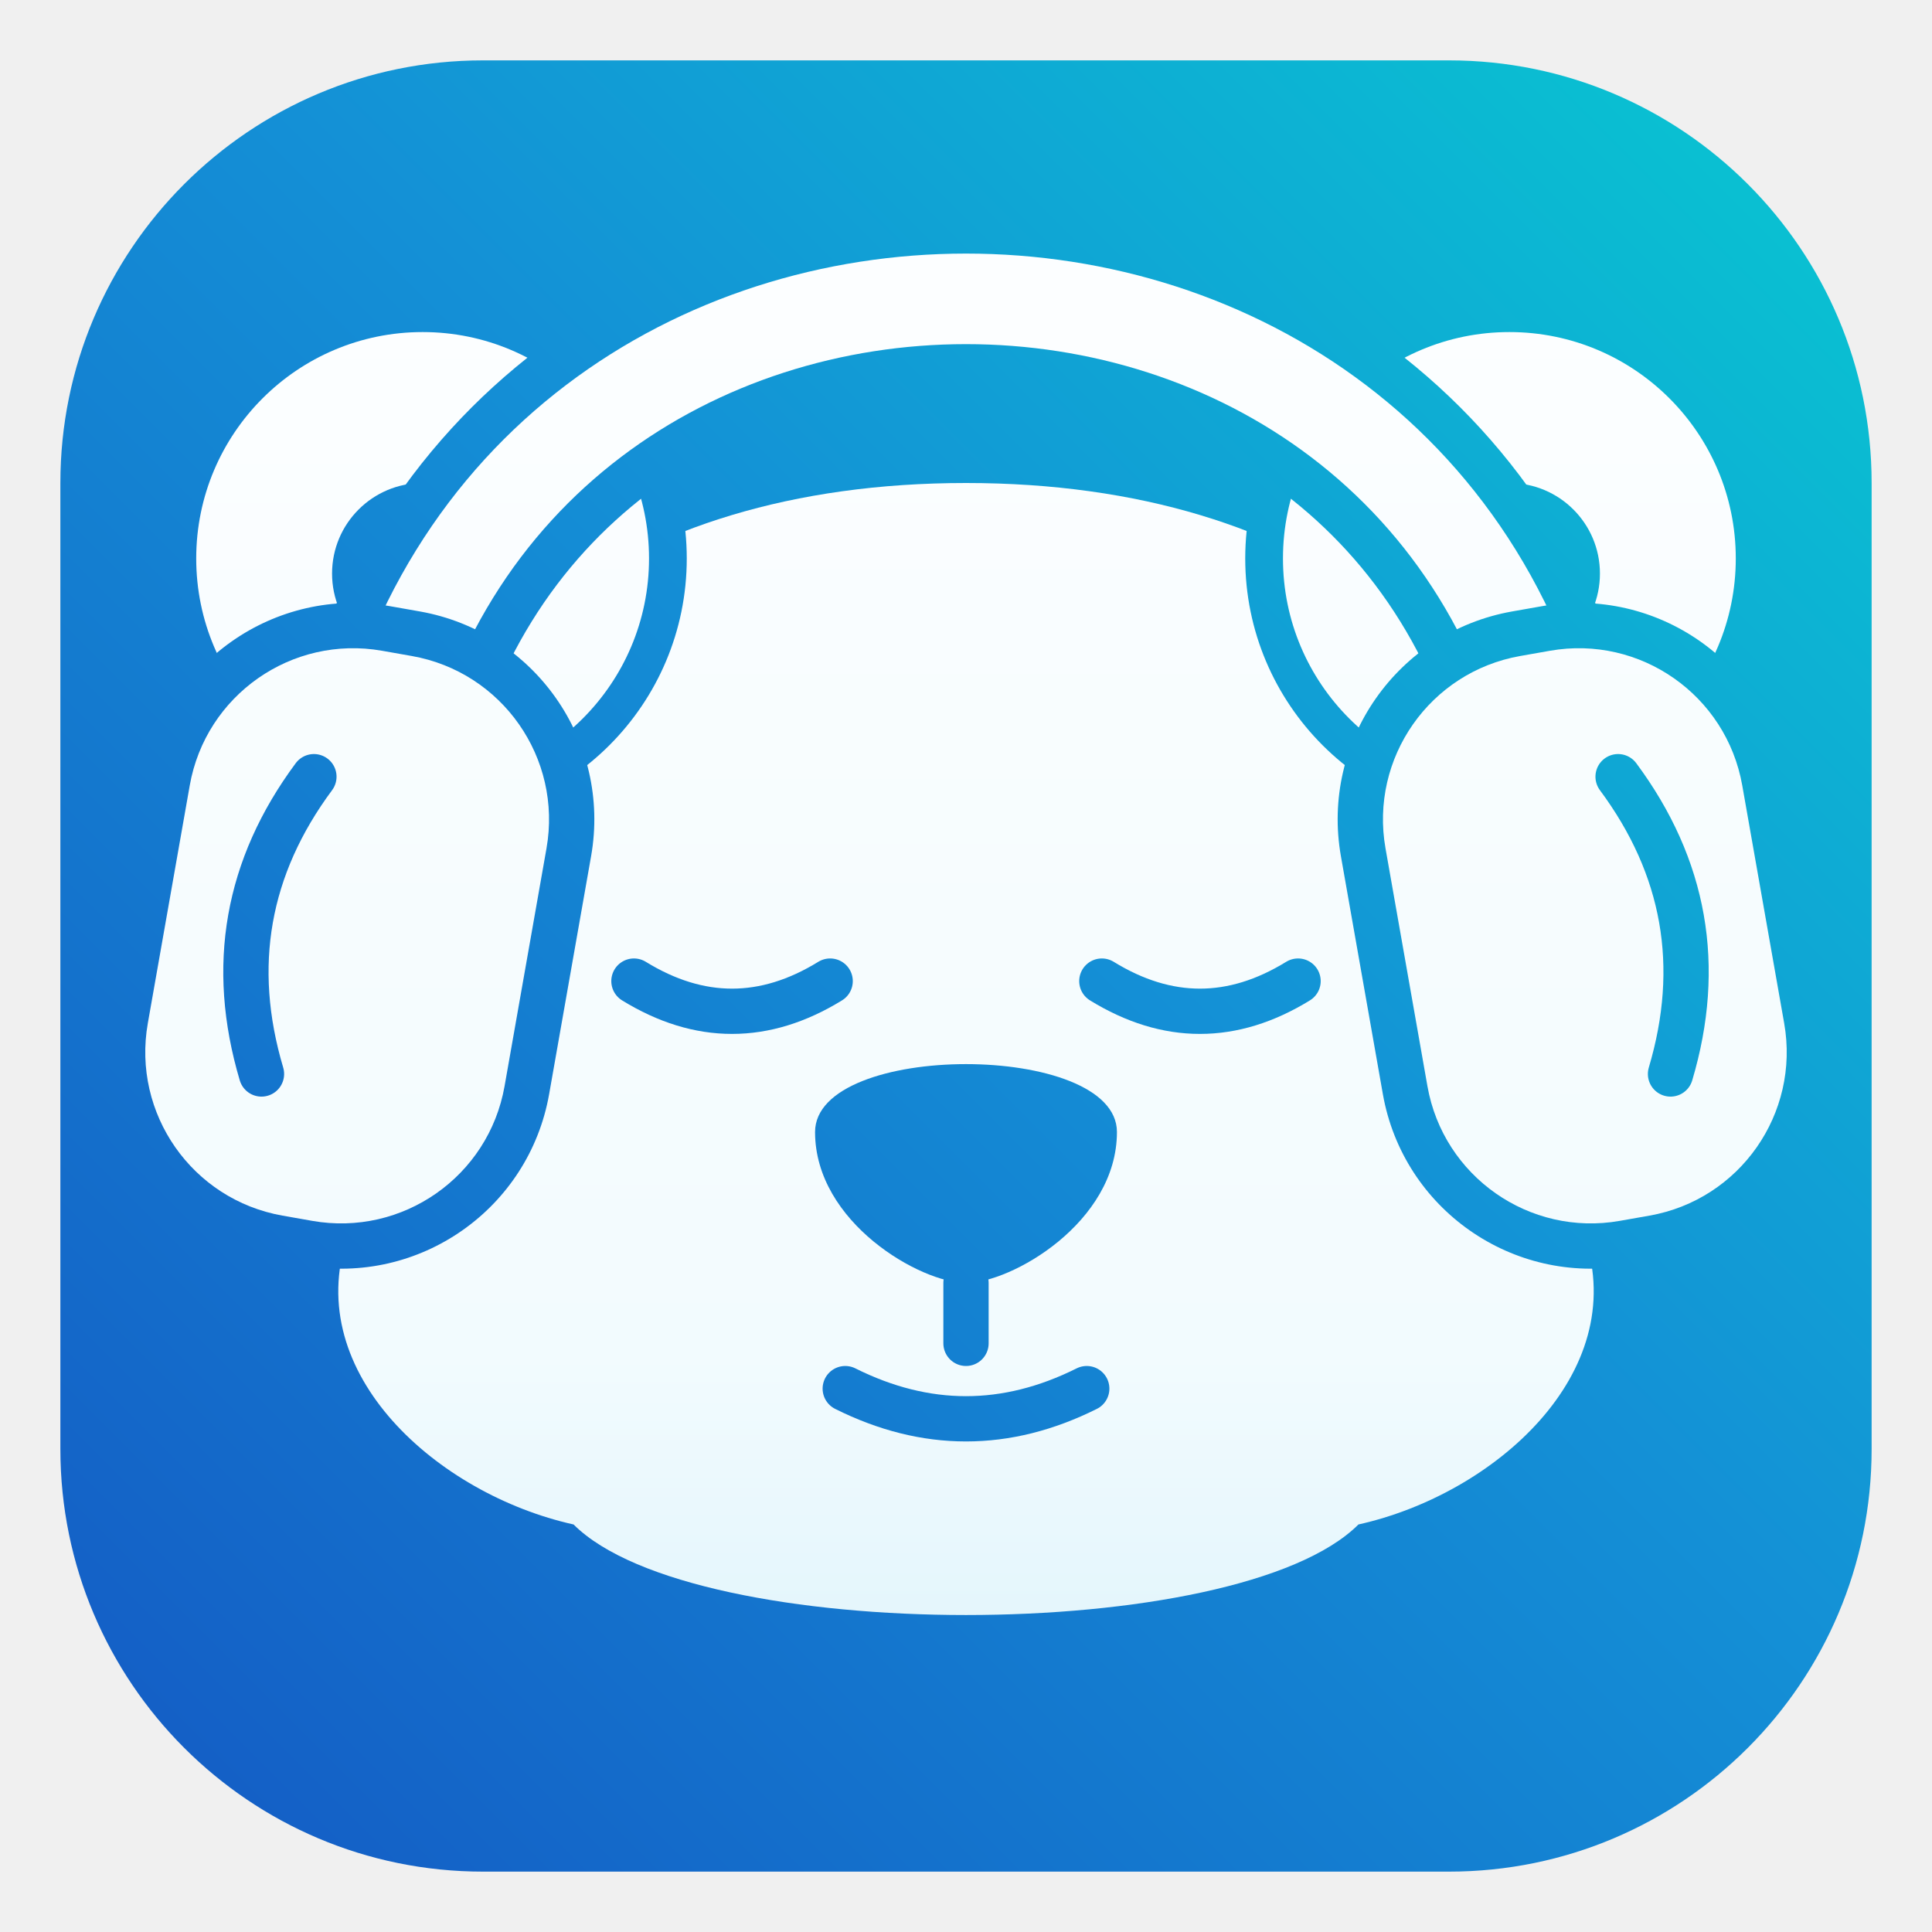
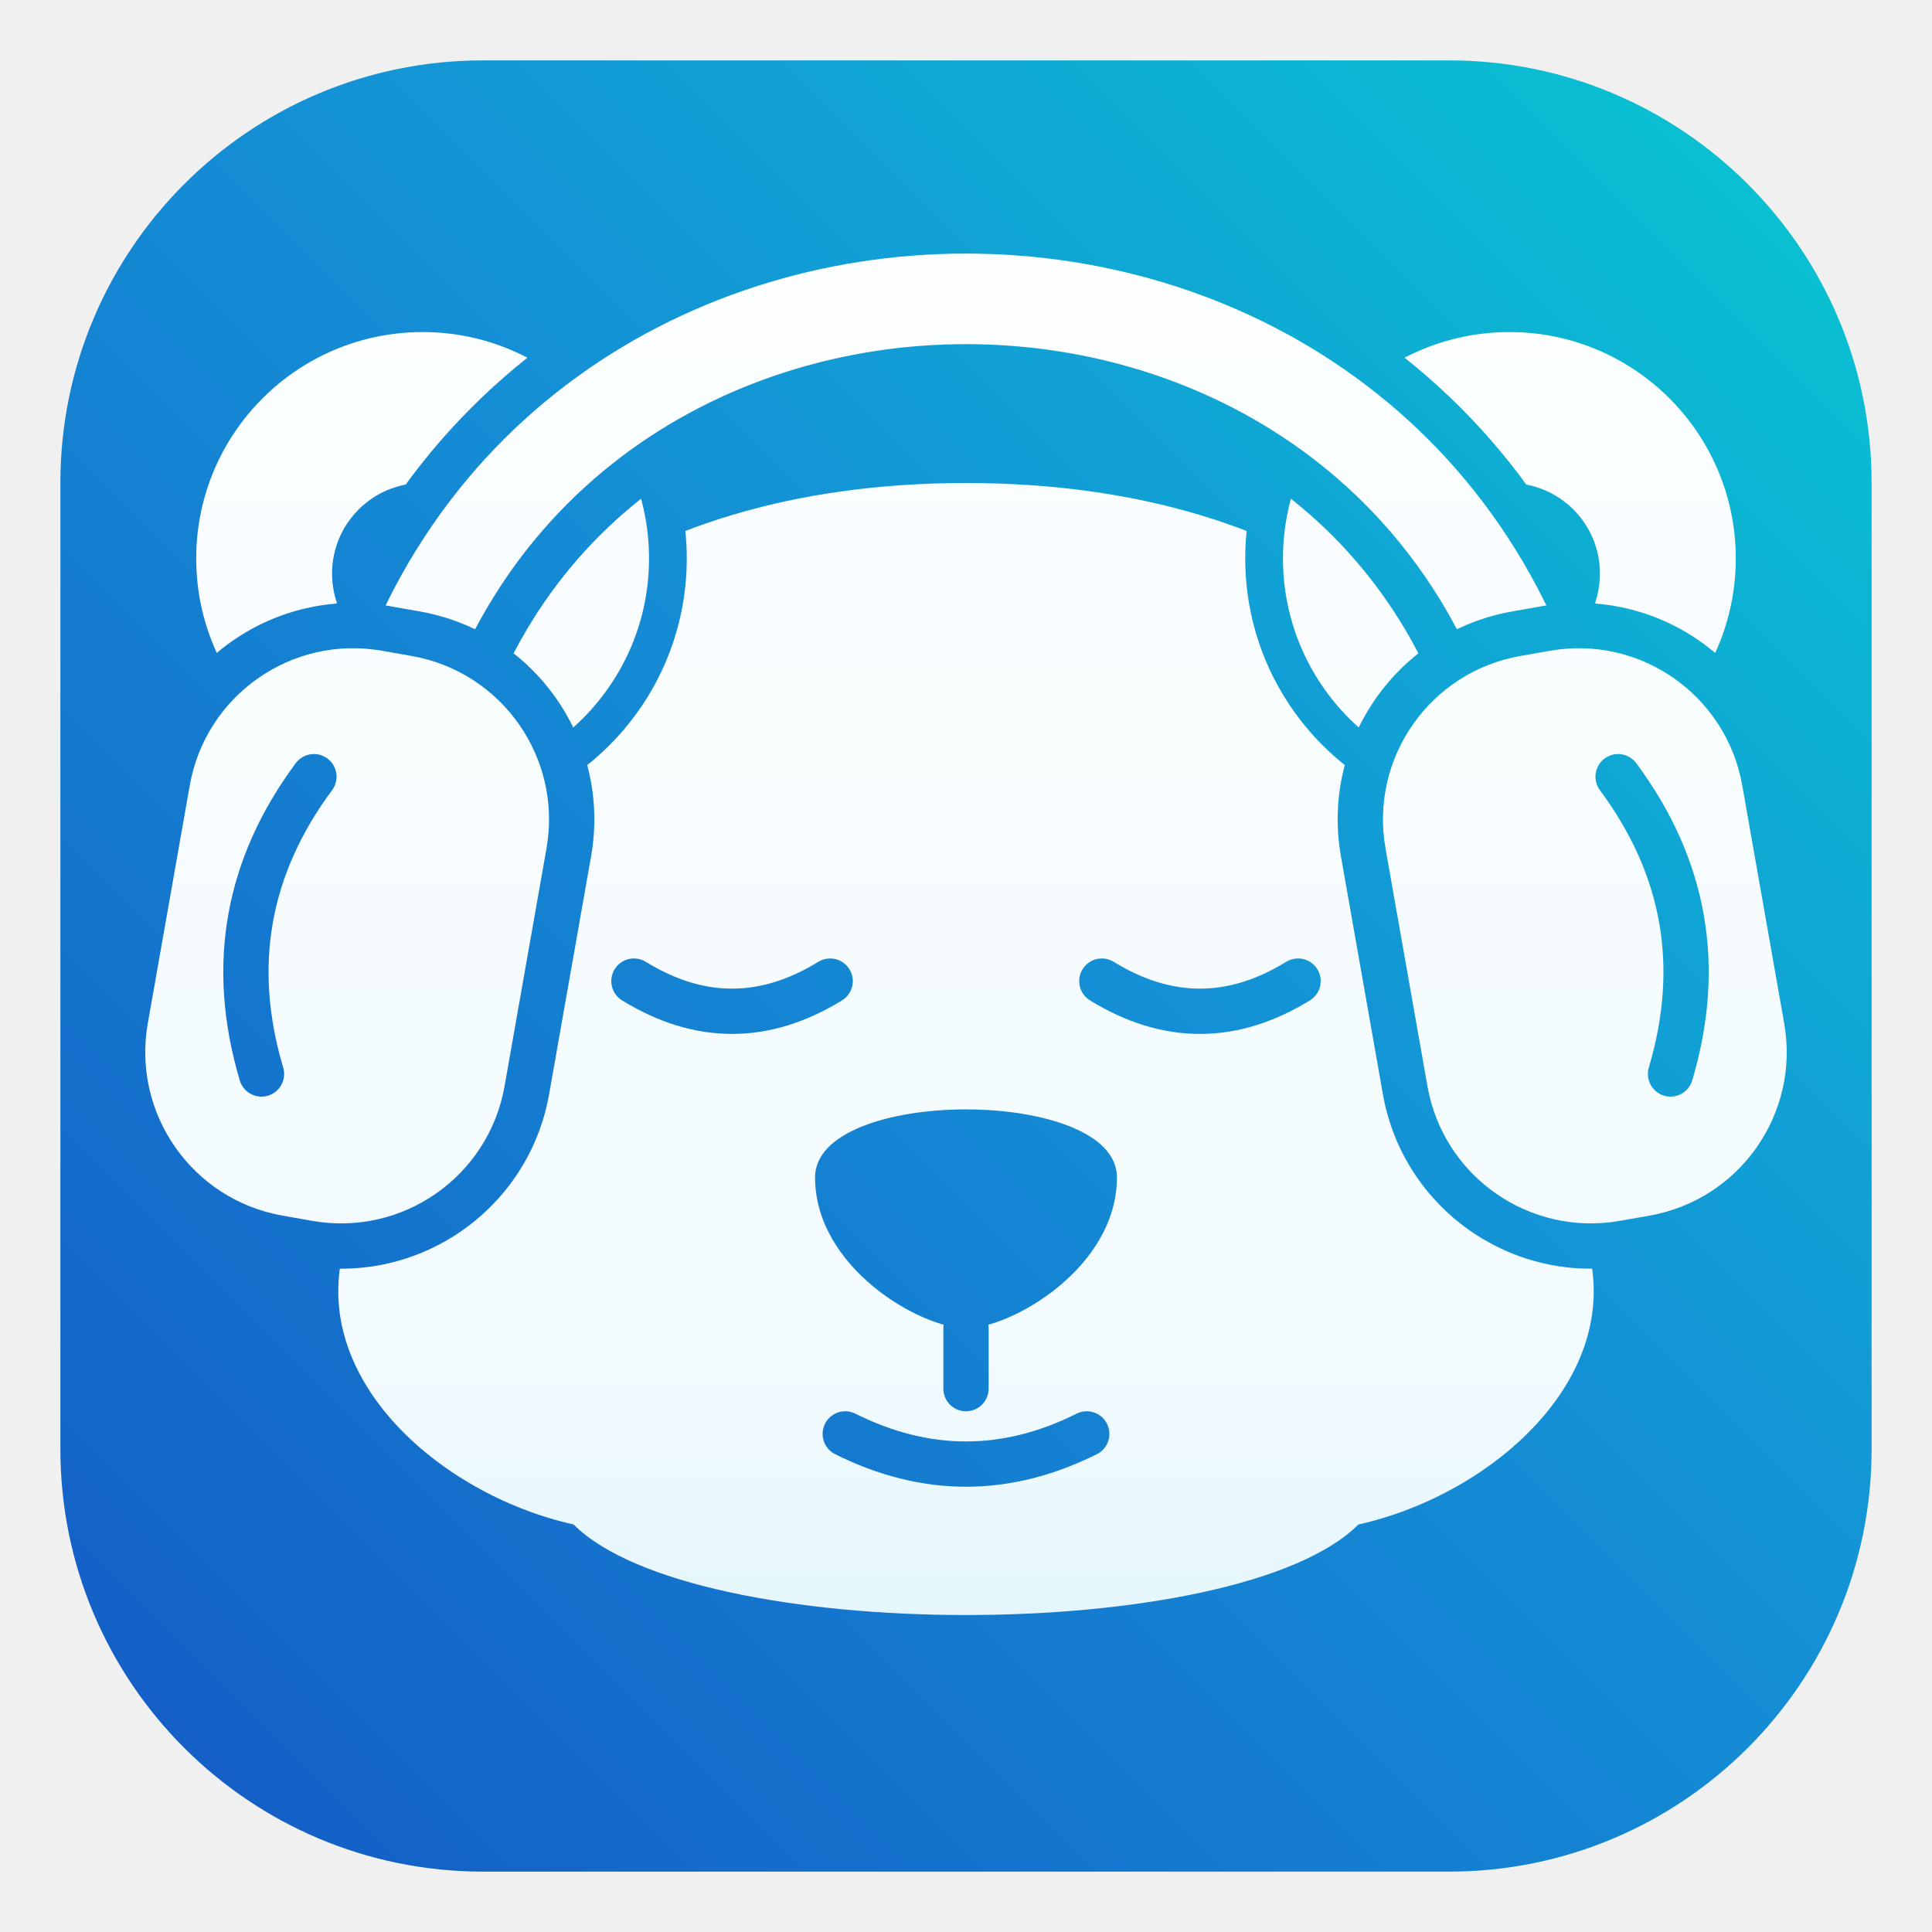
<svg xmlns="http://www.w3.org/2000/svg" viewBox="0 0 128 128">
  <defs>
    <linearGradient id="bg" x1="0" y1="1" x2="1" y2="0">
      <stop offset="0" stop-color="#1459c4" />
      <stop offset=".55" stop-color="#1490d6" />
      <stop offset="1" stop-color="#08c8d1" />
    </linearGradient>
    <linearGradient id="fur" x1="0" y1="0" x2="0" y2="1">
      <stop offset="0" stop-color="#ffffff" />
      <stop offset=".7" stop-color="#f2fbfe" />
      <stop offset="1" stop-color="#d3f0fa" />
    </linearGradient>
    <linearGradient id="hp" x1="0" y1="0" x2="0" y2="1">
      <stop offset="0" stop-color="#d4f3fc" />
      <stop offset="1" stop-color="#9edcf2" />
    </linearGradient>
    <mask id="m" maskUnits="userSpaceOnUse" x="0" y="0" width="128" height="128">
      <g transform="translate(0 7)">
        <path d="M64 25 C 87 25, 101 37, 103 53 C 109 59, 111 69, 105 75 C 108 84, 99 92, 90 94 C 82 102, 46 102, 38 94 C 29 92, 20 84, 23 75 C 17 69, 19 59, 25 53 C 27 37, 41 25, 64 25 Z" fill="white" stroke="black" stroke-width="6" />
        <path d="M64 25 C 87 25, 101 37, 103 53 C 109 59, 111 69, 105 75 C 108 84, 99 92, 90 94 C 82 102, 46 102, 38 94 C 29 92, 20 84, 23 75 C 17 69, 19 59, 25 53 C 27 37, 41 25, 64 25 Z" fill="white" />
        <circle cx="28" cy="30" r="15" fill="white" stroke="black" stroke-width="5" />
        <circle cx="28" cy="30" r="15" fill="white" />
        <circle cx="28" cy="31" r="6" fill="black" />
        <circle cx="100" cy="30" r="15" fill="white" stroke="black" stroke-width="5" />
        <circle cx="100" cy="30" r="15" fill="white" />
        <circle cx="100" cy="31" r="6" fill="black" />
-         <path d="M54 68 C 54 62, 74 62, 74 68 C 74 74, 67 78, 64 78 C 61 78, 54 74, 54 68 Z" fill="black" />
-         <path d="M64 78 v4 M56 85 q8 4 16 0 M42 58 q6.5 4 13 0 M73 58 q6.5 4 13 0" fill="none" stroke="black" stroke-width="3" stroke-linecap="round" />
+         <path d="M54 68 C 54 62, 74 62, 74 68 C 74 74, 67 78, 64 78 C 61 78, 54 74, 54 68 Z" fill="black" transform="translate(0 3)" />
+         <path d="M64 81 v4 M56 88 q8 4 16 0 M42 58 q6.5 4 13 0 M73 58 q6.5 4 13 0" fill="none" stroke="black" stroke-width="3" stroke-linecap="round" />
        <path d="M24.7 45.2 C 33 2, 95 2, 103.3 45.2" fill="none" stroke="black" stroke-width="12" stroke-linecap="round" />
        <path d="M24.7 45.2 C 33 2, 95 2, 103.3 45.2" fill="none" stroke="white" stroke-width="6" stroke-linecap="round" />
        <g transform="rotate(10 23 55)">
          <rect x="8" y="33" width="30" height="44" rx="14" fill="black" />
          <rect x="11" y="36" width="24" height="38" rx="11" fill="white" />
          <path d="M19 45 q-5 10 0 20" fill="none" stroke="black" stroke-width="3" stroke-linecap="round" />
        </g>
        <g transform="rotate(-10 105 55)">
          <rect x="90" y="33" width="30" height="44" rx="14" fill="black" />
          <rect x="93" y="36" width="24" height="38" rx="11" fill="white" />
          <path d="M109 45 q5 10 0 20" fill="none" stroke="black" stroke-width="3" stroke-linecap="round" />
        </g>
      </g>
    </mask>
    <mask id="clip">
      <rect x="4" y="4" width="120" height="120" rx="28" fill="white" />
    </mask>
  </defs>
  <rect x="4" y="4" width="120" height="120" rx="28" fill="url(#bg)" />
  <g mask="url(#clip)">
    <rect width="128" height="128" fill="url(#fur)" mask="url(#m)" />
  </g>
</svg>
